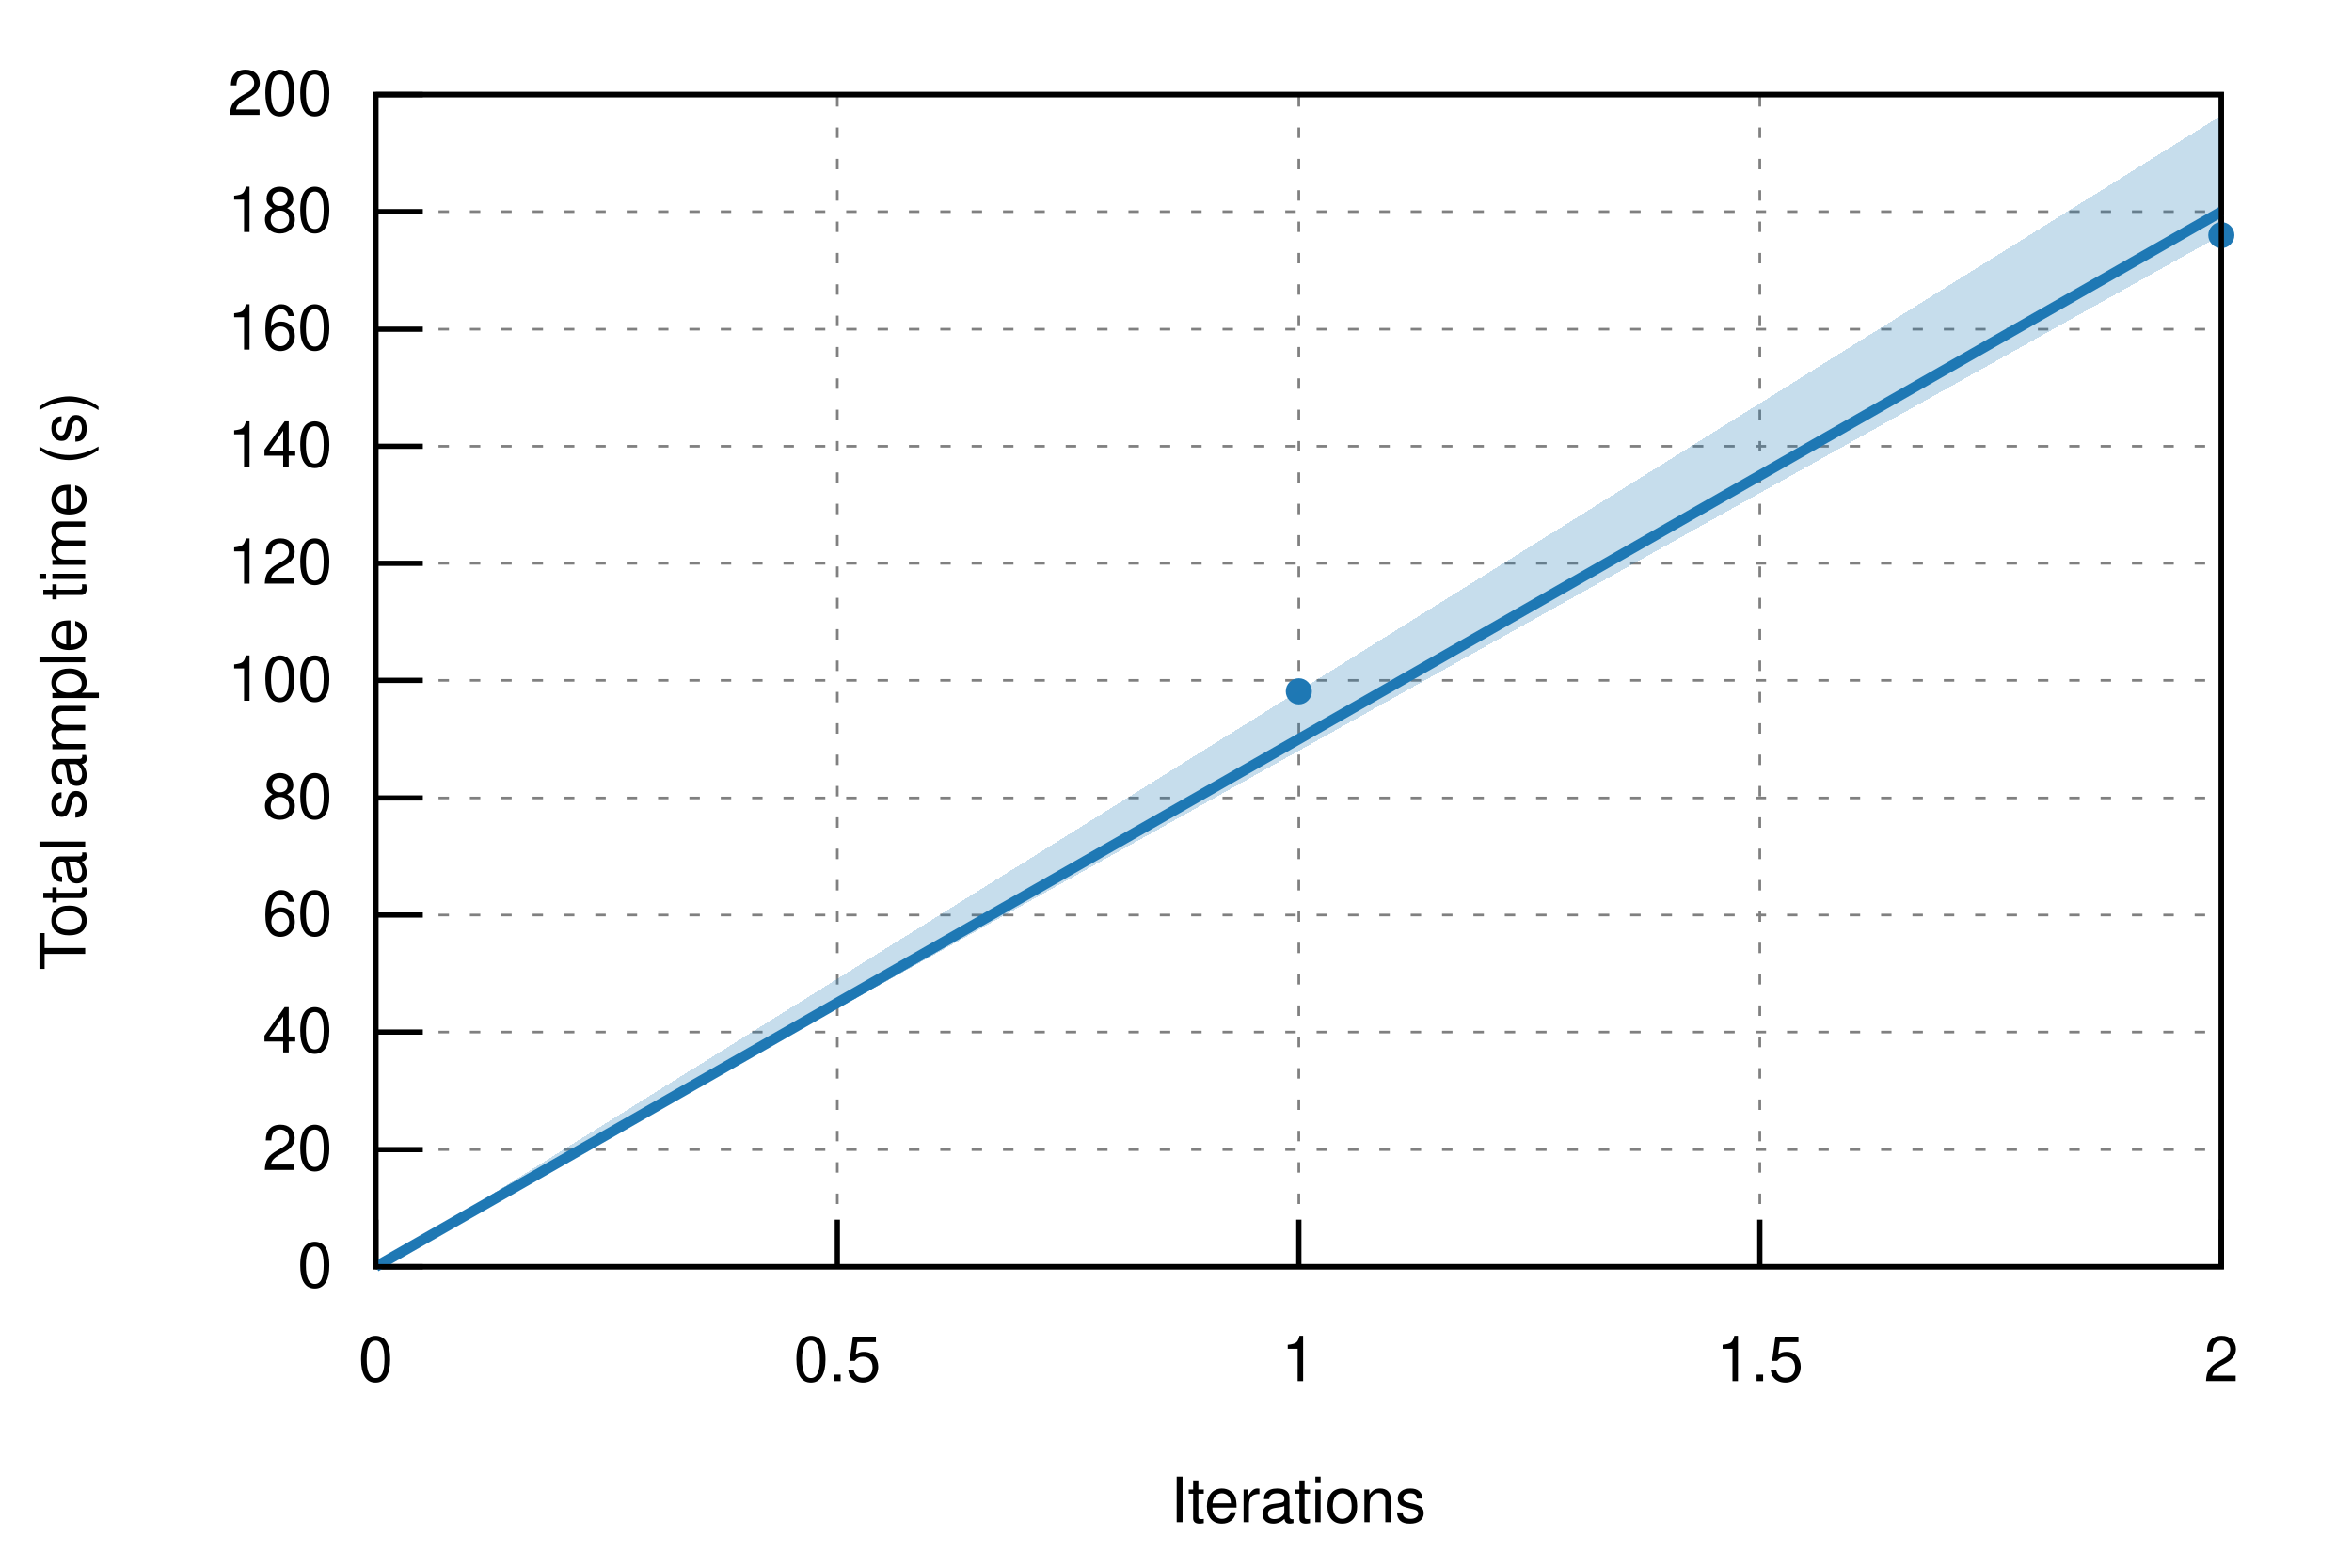
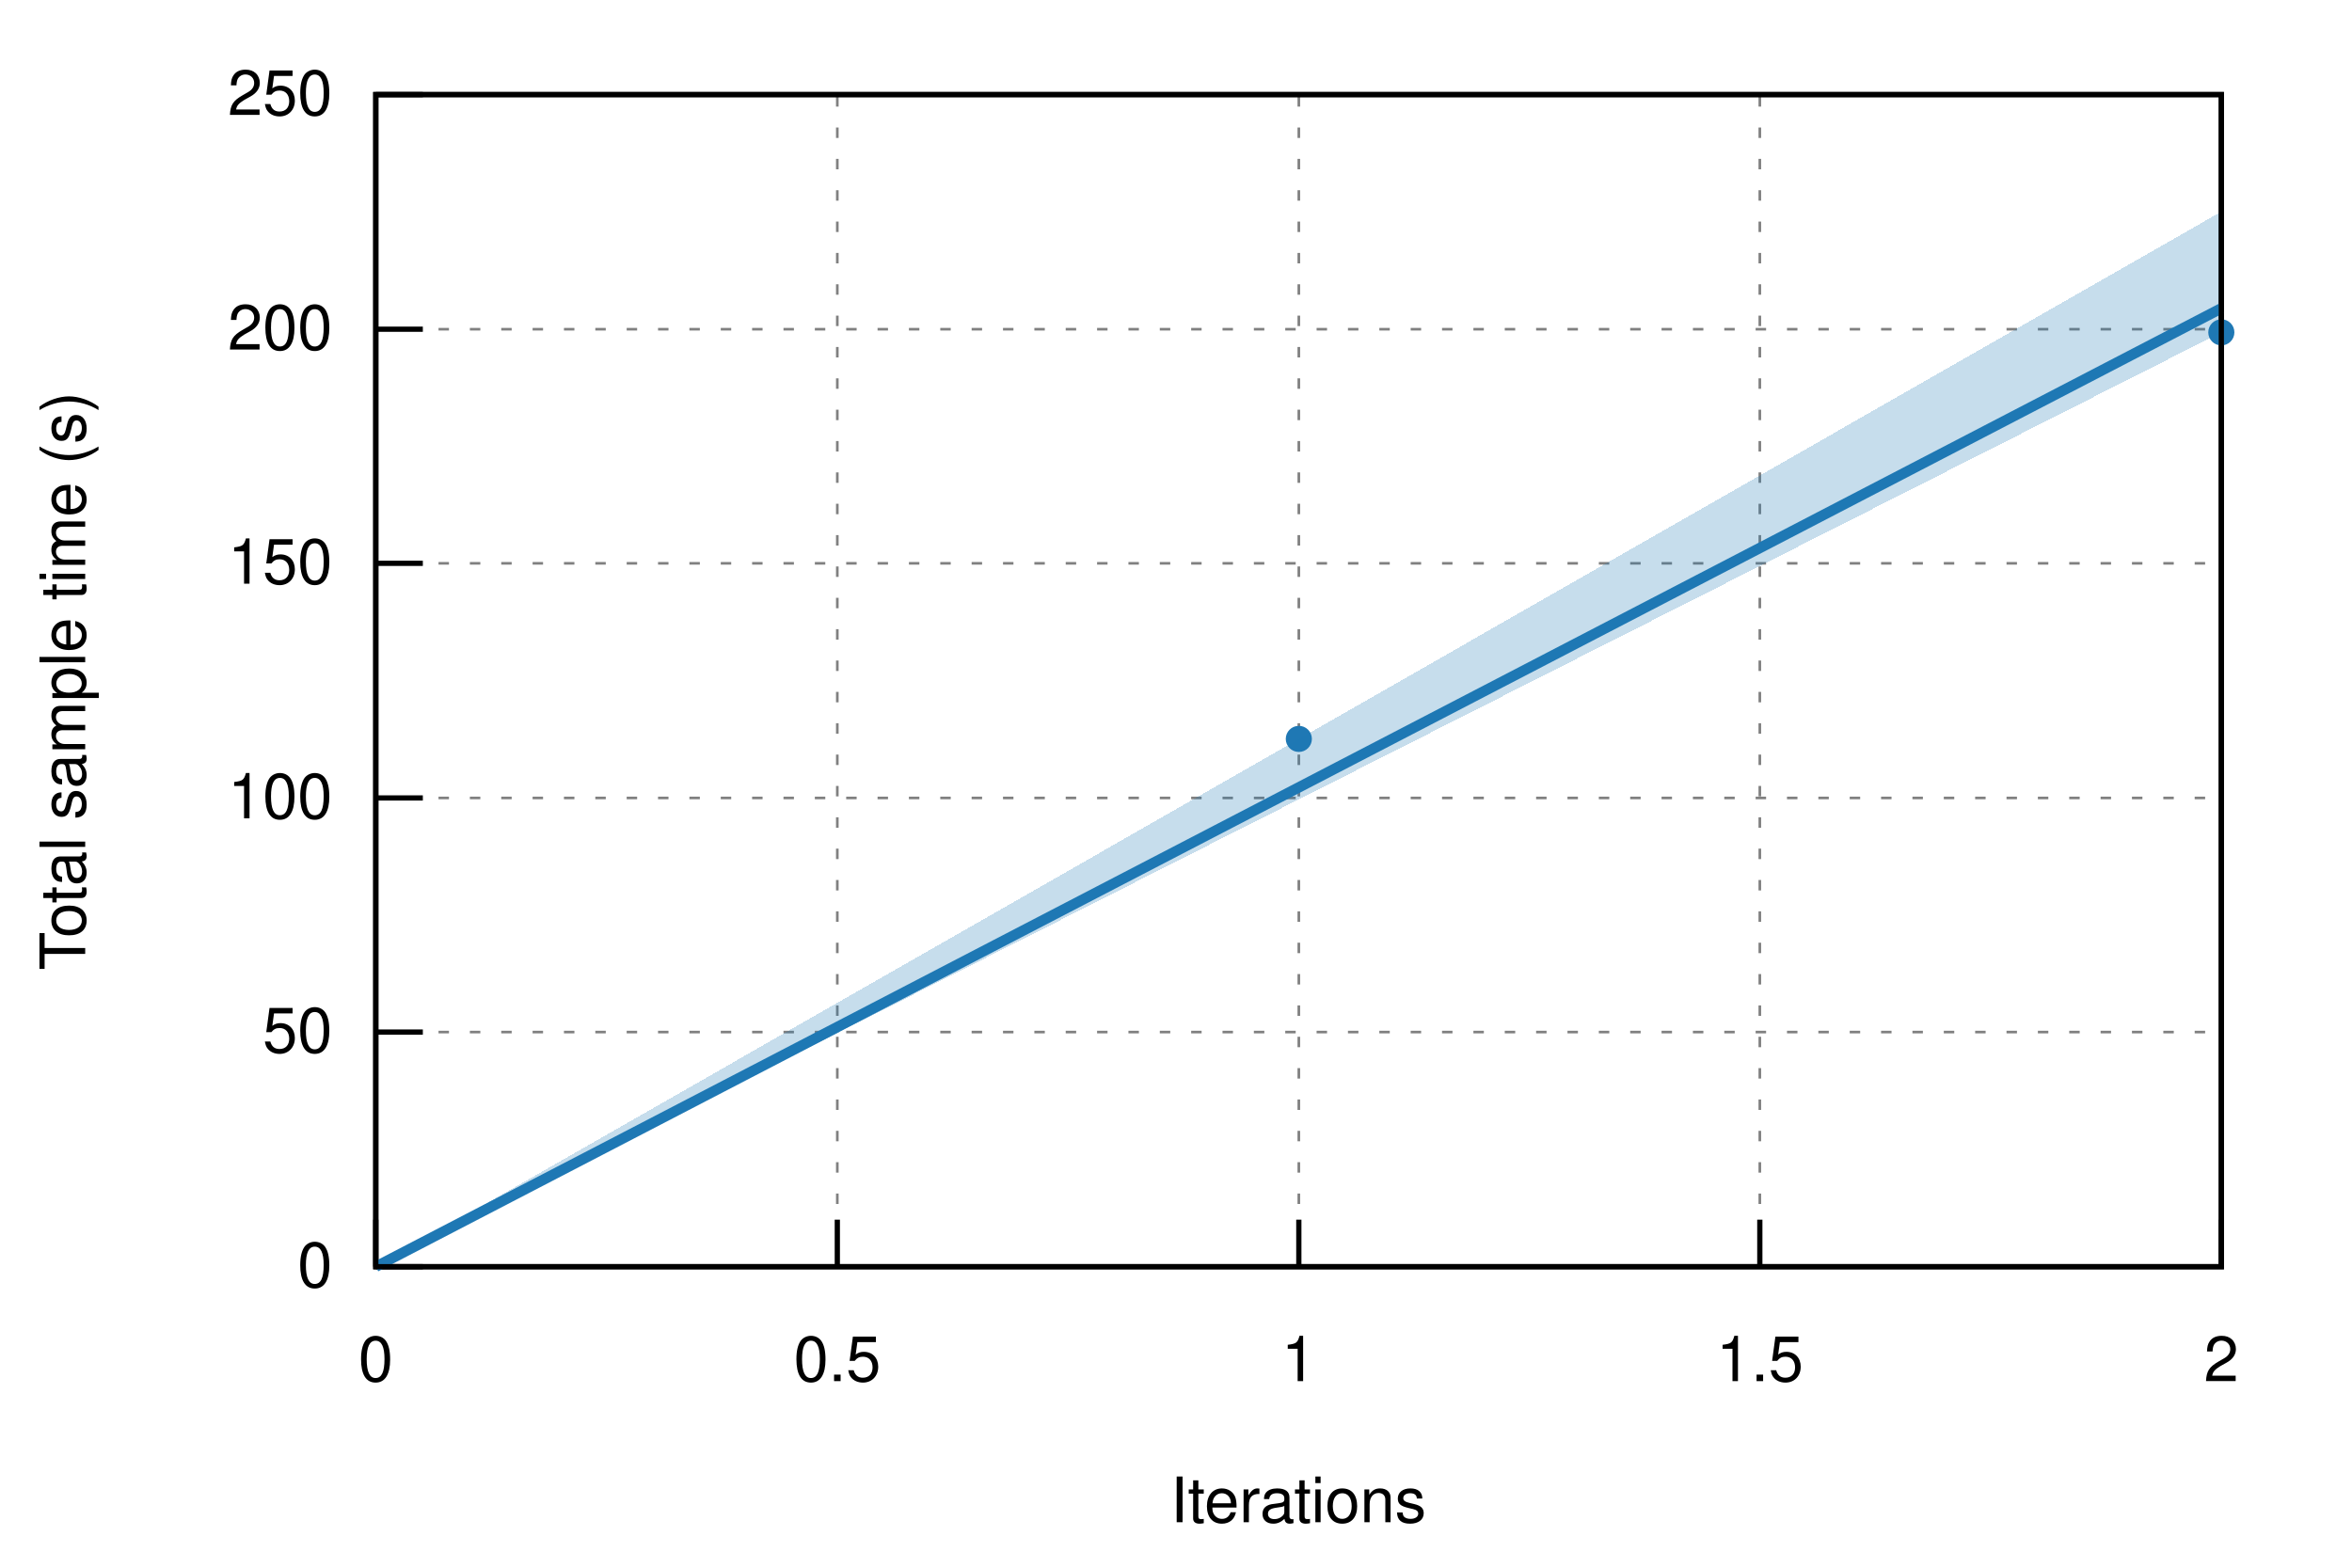
<svg xmlns="http://www.w3.org/2000/svg" xmlns:xlink="http://www.w3.org/1999/xlink" viewBox="0 0 450 300">
  <g id="gnuplot_canvas">
    <rect x="0" y="0" width="450" height="300" fill="none" />
    <defs>
      <circle id="gpDot" r="0.5" stroke-width="0.5" stroke="currentColor" />
      <path id="gpPt0" stroke-width="0.222" stroke="currentColor" d="M-1,0 h2 M0,-1 v2" />
      <path id="gpPt1" stroke-width="0.222" stroke="currentColor" d="M-1,-1 L1,1 M1,-1 L-1,1" />
      <path id="gpPt2" stroke-width="0.222" stroke="currentColor" d="M-1,0 L1,0 M0,-1 L0,1 M-1,-1 L1,1 M-1,1 L1,-1" />
      <rect id="gpPt3" stroke-width="0.222" stroke="currentColor" x="-1" y="-1" width="2" height="2" />
      <rect id="gpPt4" stroke-width="0.222" stroke="currentColor" fill="currentColor" x="-1" y="-1" width="2" height="2" />
      <circle id="gpPt5" stroke-width="0.222" stroke="currentColor" cx="0" cy="0" r="1" />
      <use xlink:href="#gpPt5" id="gpPt6" fill="currentColor" stroke="none" />
      <path id="gpPt7" stroke-width="0.222" stroke="currentColor" d="M0,-1.33 L-1.33,0.67 L1.33,0.67 z" />
      <use xlink:href="#gpPt7" id="gpPt8" fill="currentColor" stroke="none" />
      <use xlink:href="#gpPt7" id="gpPt9" stroke="currentColor" transform="rotate(180)" />
      <use xlink:href="#gpPt9" id="gpPt10" fill="currentColor" stroke="none" />
      <use xlink:href="#gpPt3" id="gpPt11" stroke="currentColor" transform="rotate(45)" />
      <use xlink:href="#gpPt11" id="gpPt12" fill="currentColor" stroke="none" />
      <path id="gpPt13" stroke-width="0.222" stroke="currentColor" d="M0,1.330 L1.265,0.411 L0.782,-1.067 L-0.782,-1.076 L-1.265,0.411 z" />
      <use xlink:href="#gpPt13" id="gpPt14" fill="currentColor" stroke="none" />
      <filter id="textbox" filterUnits="objectBoundingBox" x="0" y="0" height="1" width="1">
        <feFlood flood-color="white" flood-opacity="1" result="bgnd" />
        <feComposite in="SourceGraphic" in2="bgnd" operator="atop" />
      </filter>
      <filter id="greybox" filterUnits="objectBoundingBox" x="0" y="0" height="1" width="1">
        <feFlood flood-color="lightgrey" flood-opacity="1" result="grey" />
        <feComposite in="SourceGraphic" in2="grey" operator="atop" />
      </filter>
    </defs>
    <g fill="none" color="white" stroke="currentColor" stroke-width="1.00" stroke-linecap="butt" stroke-linejoin="miter">
</g>
    <g fill="none" color="black" stroke="currentColor" stroke-width="1.00" stroke-linecap="butt" stroke-linejoin="miter">
</g>
    <g fill="none" color="black" stroke="black" stroke-width="0.50" stroke-linecap="butt" stroke-linejoin="miter">
</g>
    <g fill="none" color="gray" stroke="currentColor" stroke-width="0.50" stroke-linecap="butt" stroke-linejoin="miter">
      <path stroke="gray" stroke-dasharray="2,4" class="gridline" d="M71.9,242.4 L425.0,242.4  " />
    </g>
    <g fill="none" color="gray" stroke="gray" stroke-width="1.00" stroke-linecap="butt" stroke-linejoin="miter">
</g>
    <g fill="none" color="black" stroke="currentColor" stroke-width="1.00" stroke-linecap="butt" stroke-linejoin="miter">
      <path stroke="black" d="M71.9,242.4 L80.9,242.4  " />
      <g transform="translate(63.6,246.3)" stroke="none" fill="black" font-family="Helvetica" font-size="12.00" text-anchor="end">
        <text>
          <tspan font-family="Helvetica"> 0</tspan>
        </text>
      </g>
    </g>
    <g fill="none" color="black" stroke="currentColor" stroke-width="1.00" stroke-linecap="butt" stroke-linejoin="miter">
</g>
    <g fill="none" color="black" stroke="black" stroke-width="0.50" stroke-linecap="butt" stroke-linejoin="miter">
</g>
    <g fill="none" color="gray" stroke="currentColor" stroke-width="0.50" stroke-linecap="butt" stroke-linejoin="miter">
-       <path stroke="gray" stroke-dasharray="2,4" class="gridline" d="M71.9,220.0 L425.0,220.0  " />
-     </g>
-     <g fill="none" color="gray" stroke="gray" stroke-width="1.00" stroke-linecap="butt" stroke-linejoin="miter">
- </g>
-     <g fill="none" color="black" stroke="currentColor" stroke-width="1.00" stroke-linecap="butt" stroke-linejoin="miter">
-       <path stroke="black" d="M71.9,220.0 L80.9,220.0  " />
-       <g transform="translate(63.6,223.9)" stroke="none" fill="black" font-family="Helvetica" font-size="12.00" text-anchor="end">
-         <text>
-           <tspan font-family="Helvetica"> 20</tspan>
-         </text>
-       </g>
-     </g>
-     <g fill="none" color="black" stroke="currentColor" stroke-width="1.00" stroke-linecap="butt" stroke-linejoin="miter">
- </g>
-     <g fill="none" color="black" stroke="black" stroke-width="0.50" stroke-linecap="butt" stroke-linejoin="miter">
- </g>
-     <g fill="none" color="gray" stroke="currentColor" stroke-width="0.50" stroke-linecap="butt" stroke-linejoin="miter">
      <path stroke="gray" stroke-dasharray="2,4" class="gridline" d="M71.9,197.5 L425.0,197.5  " />
    </g>
    <g fill="none" color="gray" stroke="gray" stroke-width="1.00" stroke-linecap="butt" stroke-linejoin="miter">
</g>
    <g fill="none" color="black" stroke="currentColor" stroke-width="1.00" stroke-linecap="butt" stroke-linejoin="miter">
      <path stroke="black" d="M71.9,197.5 L80.9,197.5  " />
      <g transform="translate(63.6,201.4)" stroke="none" fill="black" font-family="Helvetica" font-size="12.00" text-anchor="end">
        <text>
-           <tspan font-family="Helvetica"> 40</tspan>
-         </text>
-       </g>
-     </g>
-     <g fill="none" color="black" stroke="currentColor" stroke-width="1.00" stroke-linecap="butt" stroke-linejoin="miter">
- </g>
-     <g fill="none" color="black" stroke="black" stroke-width="0.50" stroke-linecap="butt" stroke-linejoin="miter">
- </g>
-     <g fill="none" color="gray" stroke="currentColor" stroke-width="0.50" stroke-linecap="butt" stroke-linejoin="miter">
-       <path stroke="gray" stroke-dasharray="2,4" class="gridline" d="M71.9,175.1 L425.0,175.1  " />
-     </g>
-     <g fill="none" color="gray" stroke="gray" stroke-width="1.00" stroke-linecap="butt" stroke-linejoin="miter">
- </g>
-     <g fill="none" color="black" stroke="currentColor" stroke-width="1.00" stroke-linecap="butt" stroke-linejoin="miter">
-       <path stroke="black" d="M71.9,175.1 L80.9,175.1  " />
-       <g transform="translate(63.6,179.0)" stroke="none" fill="black" font-family="Helvetica" font-size="12.00" text-anchor="end">
-         <text>
-           <tspan font-family="Helvetica"> 60</tspan>
+           <tspan font-family="Helvetica"> 50</tspan>
        </text>
      </g>
    </g>
    <g fill="none" color="black" stroke="currentColor" stroke-width="1.00" stroke-linecap="butt" stroke-linejoin="miter">
</g>
    <g fill="none" color="black" stroke="black" stroke-width="0.50" stroke-linecap="butt" stroke-linejoin="miter">
</g>
    <g fill="none" color="gray" stroke="currentColor" stroke-width="0.50" stroke-linecap="butt" stroke-linejoin="miter">
      <path stroke="gray" stroke-dasharray="2,4" class="gridline" d="M71.9,152.7 L425.0,152.7  " />
    </g>
    <g fill="none" color="gray" stroke="gray" stroke-width="1.00" stroke-linecap="butt" stroke-linejoin="miter">
</g>
    <g fill="none" color="black" stroke="currentColor" stroke-width="1.00" stroke-linecap="butt" stroke-linejoin="miter">
      <path stroke="black" d="M71.9,152.7 L80.9,152.7  " />
      <g transform="translate(63.6,156.6)" stroke="none" fill="black" font-family="Helvetica" font-size="12.00" text-anchor="end">
        <text>
-           <tspan font-family="Helvetica"> 80</tspan>
-         </text>
-       </g>
-     </g>
-     <g fill="none" color="black" stroke="currentColor" stroke-width="1.00" stroke-linecap="butt" stroke-linejoin="miter">
- </g>
-     <g fill="none" color="black" stroke="black" stroke-width="0.50" stroke-linecap="butt" stroke-linejoin="miter">
- </g>
-     <g fill="none" color="gray" stroke="currentColor" stroke-width="0.50" stroke-linecap="butt" stroke-linejoin="miter">
-       <path stroke="gray" stroke-dasharray="2,4" class="gridline" d="M71.9,130.2 L425.0,130.2  " />
-     </g>
-     <g fill="none" color="gray" stroke="gray" stroke-width="1.00" stroke-linecap="butt" stroke-linejoin="miter">
- </g>
-     <g fill="none" color="black" stroke="currentColor" stroke-width="1.00" stroke-linecap="butt" stroke-linejoin="miter">
-       <path stroke="black" d="M71.9,130.2 L80.9,130.2  " />
-       <g transform="translate(63.6,134.1)" stroke="none" fill="black" font-family="Helvetica" font-size="12.00" text-anchor="end">
-         <text>
          <tspan font-family="Helvetica"> 100</tspan>
        </text>
      </g>
    </g>
    <g fill="none" color="black" stroke="currentColor" stroke-width="1.00" stroke-linecap="butt" stroke-linejoin="miter">
</g>
    <g fill="none" color="black" stroke="black" stroke-width="0.50" stroke-linecap="butt" stroke-linejoin="miter">
</g>
    <g fill="none" color="gray" stroke="currentColor" stroke-width="0.50" stroke-linecap="butt" stroke-linejoin="miter">
      <path stroke="gray" stroke-dasharray="2,4" class="gridline" d="M71.9,107.8 L425.0,107.8  " />
    </g>
    <g fill="none" color="gray" stroke="gray" stroke-width="1.00" stroke-linecap="butt" stroke-linejoin="miter">
</g>
    <g fill="none" color="black" stroke="currentColor" stroke-width="1.00" stroke-linecap="butt" stroke-linejoin="miter">
      <path stroke="black" d="M71.9,107.8 L80.9,107.8  " />
      <g transform="translate(63.6,111.7)" stroke="none" fill="black" font-family="Helvetica" font-size="12.00" text-anchor="end">
        <text>
-           <tspan font-family="Helvetica"> 120</tspan>
-         </text>
-       </g>
-     </g>
-     <g fill="none" color="black" stroke="currentColor" stroke-width="1.00" stroke-linecap="butt" stroke-linejoin="miter">
- </g>
-     <g fill="none" color="black" stroke="black" stroke-width="0.50" stroke-linecap="butt" stroke-linejoin="miter">
- </g>
-     <g fill="none" color="gray" stroke="currentColor" stroke-width="0.50" stroke-linecap="butt" stroke-linejoin="miter">
-       <path stroke="gray" stroke-dasharray="2,4" class="gridline" d="M71.9,85.4 L425.0,85.4  " />
-     </g>
-     <g fill="none" color="gray" stroke="gray" stroke-width="1.00" stroke-linecap="butt" stroke-linejoin="miter">
- </g>
-     <g fill="none" color="black" stroke="currentColor" stroke-width="1.00" stroke-linecap="butt" stroke-linejoin="miter">
-       <path stroke="black" d="M71.9,85.4 L80.9,85.4  " />
-       <g transform="translate(63.6,89.3)" stroke="none" fill="black" font-family="Helvetica" font-size="12.00" text-anchor="end">
-         <text>
-           <tspan font-family="Helvetica"> 140</tspan>
+           <tspan font-family="Helvetica"> 150</tspan>
        </text>
      </g>
    </g>
    <g fill="none" color="black" stroke="currentColor" stroke-width="1.00" stroke-linecap="butt" stroke-linejoin="miter">
</g>
    <g fill="none" color="black" stroke="black" stroke-width="0.50" stroke-linecap="butt" stroke-linejoin="miter">
</g>
    <g fill="none" color="gray" stroke="currentColor" stroke-width="0.50" stroke-linecap="butt" stroke-linejoin="miter">
      <path stroke="gray" stroke-dasharray="2,4" class="gridline" d="M71.9,63.0 L425.0,63.0  " />
    </g>
    <g fill="none" color="gray" stroke="gray" stroke-width="1.00" stroke-linecap="butt" stroke-linejoin="miter">
</g>
    <g fill="none" color="black" stroke="currentColor" stroke-width="1.00" stroke-linecap="butt" stroke-linejoin="miter">
      <path stroke="black" d="M71.9,63.0 L80.9,63.0  " />
      <g transform="translate(63.6,66.9)" stroke="none" fill="black" font-family="Helvetica" font-size="12.00" text-anchor="end">
        <text>
-           <tspan font-family="Helvetica"> 160</tspan>
-         </text>
-       </g>
-     </g>
-     <g fill="none" color="black" stroke="currentColor" stroke-width="1.00" stroke-linecap="butt" stroke-linejoin="miter">
- </g>
-     <g fill="none" color="black" stroke="black" stroke-width="0.50" stroke-linecap="butt" stroke-linejoin="miter">
- </g>
-     <g fill="none" color="gray" stroke="currentColor" stroke-width="0.50" stroke-linecap="butt" stroke-linejoin="miter">
-       <path stroke="gray" stroke-dasharray="2,4" class="gridline" d="M71.9,40.5 L425.0,40.5  " />
-     </g>
-     <g fill="none" color="gray" stroke="gray" stroke-width="1.00" stroke-linecap="butt" stroke-linejoin="miter">
- </g>
-     <g fill="none" color="black" stroke="currentColor" stroke-width="1.00" stroke-linecap="butt" stroke-linejoin="miter">
-       <path stroke="black" d="M71.9,40.5 L80.9,40.5  " />
-       <g transform="translate(63.6,44.4)" stroke="none" fill="black" font-family="Helvetica" font-size="12.00" text-anchor="end">
-         <text>
-           <tspan font-family="Helvetica"> 180</tspan>
+           <tspan font-family="Helvetica"> 200</tspan>
        </text>
      </g>
    </g>
    <g fill="none" color="black" stroke="currentColor" stroke-width="1.00" stroke-linecap="butt" stroke-linejoin="miter">
</g>
    <g fill="none" color="black" stroke="black" stroke-width="0.50" stroke-linecap="butt" stroke-linejoin="miter">
</g>
    <g fill="none" color="gray" stroke="currentColor" stroke-width="0.50" stroke-linecap="butt" stroke-linejoin="miter">
      <path stroke="gray" stroke-dasharray="2,4" class="gridline" d="M71.9,18.1 L425.0,18.1  " />
    </g>
    <g fill="none" color="gray" stroke="gray" stroke-width="1.00" stroke-linecap="butt" stroke-linejoin="miter">
</g>
    <g fill="none" color="black" stroke="currentColor" stroke-width="1.00" stroke-linecap="butt" stroke-linejoin="miter">
      <path stroke="black" d="M71.9,18.1 L80.9,18.1  " />
      <g transform="translate(63.6,22.0)" stroke="none" fill="black" font-family="Helvetica" font-size="12.00" text-anchor="end">
        <text>
-           <tspan font-family="Helvetica"> 200</tspan>
+           <tspan font-family="Helvetica"> 250</tspan>
        </text>
      </g>
    </g>
    <g fill="none" color="black" stroke="currentColor" stroke-width="1.00" stroke-linecap="butt" stroke-linejoin="miter">
</g>
    <g fill="none" color="black" stroke="black" stroke-width="0.50" stroke-linecap="butt" stroke-linejoin="miter">
</g>
    <g fill="none" color="gray" stroke="currentColor" stroke-width="0.50" stroke-linecap="butt" stroke-linejoin="miter">
      <path stroke="gray" stroke-dasharray="2,4" class="gridline" d="M71.9,242.4 L71.9,18.1  " />
    </g>
    <g fill="none" color="gray" stroke="gray" stroke-width="1.00" stroke-linecap="butt" stroke-linejoin="miter">
</g>
    <g fill="none" color="black" stroke="currentColor" stroke-width="1.00" stroke-linecap="butt" stroke-linejoin="miter">
      <path stroke="black" d="M71.9,242.4 L71.9,233.4  " />
      <g transform="translate(71.9,264.3)" stroke="none" fill="black" font-family="Helvetica" font-size="12.00" text-anchor="middle">
        <text>
          <tspan font-family="Helvetica"> 0</tspan>
        </text>
      </g>
    </g>
    <g fill="none" color="black" stroke="currentColor" stroke-width="1.00" stroke-linecap="butt" stroke-linejoin="miter">
</g>
    <g fill="none" color="black" stroke="black" stroke-width="0.50" stroke-linecap="butt" stroke-linejoin="miter">
</g>
    <g fill="none" color="gray" stroke="currentColor" stroke-width="0.50" stroke-linecap="butt" stroke-linejoin="miter">
      <path stroke="gray" stroke-dasharray="2,4" class="gridline" d="M160.2,242.4 L160.2,18.1  " />
    </g>
    <g fill="none" color="gray" stroke="gray" stroke-width="1.00" stroke-linecap="butt" stroke-linejoin="miter">
</g>
    <g fill="none" color="black" stroke="currentColor" stroke-width="1.00" stroke-linecap="butt" stroke-linejoin="miter">
      <path stroke="black" d="M160.2,242.4 L160.2,233.4  " />
      <g transform="translate(160.2,264.3)" stroke="none" fill="black" font-family="Helvetica" font-size="12.00" text-anchor="middle">
        <text>
          <tspan font-family="Helvetica"> 0.5</tspan>
        </text>
      </g>
    </g>
    <g fill="none" color="black" stroke="currentColor" stroke-width="1.00" stroke-linecap="butt" stroke-linejoin="miter">
</g>
    <g fill="none" color="black" stroke="black" stroke-width="0.50" stroke-linecap="butt" stroke-linejoin="miter">
</g>
    <g fill="none" color="gray" stroke="currentColor" stroke-width="0.50" stroke-linecap="butt" stroke-linejoin="miter">
      <path stroke="gray" stroke-dasharray="2,4" class="gridline" d="M248.5,242.4 L248.5,18.1  " />
    </g>
    <g fill="none" color="gray" stroke="gray" stroke-width="1.00" stroke-linecap="butt" stroke-linejoin="miter">
</g>
    <g fill="none" color="black" stroke="currentColor" stroke-width="1.00" stroke-linecap="butt" stroke-linejoin="miter">
      <path stroke="black" d="M248.5,242.4 L248.5,233.4  " />
      <g transform="translate(248.5,264.3)" stroke="none" fill="black" font-family="Helvetica" font-size="12.00" text-anchor="middle">
        <text>
          <tspan font-family="Helvetica"> 1</tspan>
        </text>
      </g>
    </g>
    <g fill="none" color="black" stroke="currentColor" stroke-width="1.00" stroke-linecap="butt" stroke-linejoin="miter">
</g>
    <g fill="none" color="black" stroke="black" stroke-width="0.50" stroke-linecap="butt" stroke-linejoin="miter">
</g>
    <g fill="none" color="gray" stroke="currentColor" stroke-width="0.50" stroke-linecap="butt" stroke-linejoin="miter">
      <path stroke="gray" stroke-dasharray="2,4" class="gridline" d="M336.7,242.4 L336.7,18.1  " />
    </g>
    <g fill="none" color="gray" stroke="gray" stroke-width="1.00" stroke-linecap="butt" stroke-linejoin="miter">
</g>
    <g fill="none" color="black" stroke="currentColor" stroke-width="1.00" stroke-linecap="butt" stroke-linejoin="miter">
      <path stroke="black" d="M336.7,242.4 L336.7,233.4  " />
      <g transform="translate(336.7,264.3)" stroke="none" fill="black" font-family="Helvetica" font-size="12.00" text-anchor="middle">
        <text>
          <tspan font-family="Helvetica"> 1.5</tspan>
        </text>
      </g>
    </g>
    <g fill="none" color="black" stroke="currentColor" stroke-width="1.00" stroke-linecap="butt" stroke-linejoin="miter">
</g>
    <g fill="none" color="black" stroke="black" stroke-width="0.50" stroke-linecap="butt" stroke-linejoin="miter">
</g>
    <g fill="none" color="gray" stroke="currentColor" stroke-width="0.50" stroke-linecap="butt" stroke-linejoin="miter">
      <path stroke="gray" stroke-dasharray="2,4" class="gridline" d="M425.0,242.4 L425.0,18.1  " />
    </g>
    <g fill="none" color="gray" stroke="gray" stroke-width="1.00" stroke-linecap="butt" stroke-linejoin="miter">
</g>
    <g fill="none" color="black" stroke="currentColor" stroke-width="1.00" stroke-linecap="butt" stroke-linejoin="miter">
      <path stroke="black" d="M425.0,242.4 L425.0,233.4  " />
      <g transform="translate(425.0,264.3)" stroke="none" fill="black" font-family="Helvetica" font-size="12.00" text-anchor="middle">
        <text>
          <tspan font-family="Helvetica"> 2</tspan>
        </text>
      </g>
    </g>
    <g fill="none" color="black" stroke="currentColor" stroke-width="1.00" stroke-linecap="butt" stroke-linejoin="miter">
</g>
    <g fill="none" color="black" stroke="currentColor" stroke-width="1.00" stroke-linecap="butt" stroke-linejoin="miter">
      <path stroke="black" d="M71.9,18.1 L71.9,242.4 L425.0,242.4 L425.0,18.1 L71.9,18.1 Z  " />
    </g>
    <g fill="none" color="black" stroke="currentColor" stroke-width="1.00" stroke-linecap="butt" stroke-linejoin="miter">
      <g transform="translate(16.3,130.3) rotate(270)" stroke="none" fill="black" font-family="Helvetica" font-size="12.00" text-anchor="middle">
        <text>
          <tspan font-family="Helvetica">Total sample time (s)</tspan>
        </text>
      </g>
    </g>
    <g fill="none" color="black" stroke="currentColor" stroke-width="1.00" stroke-linecap="butt" stroke-linejoin="miter">
      <g transform="translate(248.4,291.3)" stroke="none" fill="black" font-family="Helvetica" font-size="12.00" text-anchor="middle">
        <text>
          <tspan font-family="Helvetica">Iterations</tspan>
        </text>
      </g>
    </g>
    <g fill="none" color="black" stroke="currentColor" stroke-width="1.00" stroke-linecap="butt" stroke-linejoin="miter">
</g>
    <g id="gnuplot_plot_1">
      <g fill="none" color="black" stroke="currentColor" stroke-width="1.00" stroke-linecap="butt" stroke-linejoin="miter">
-         <use xlink:href="#gpPt6" transform="translate(248.5,132.3) scale(2.25)" color="rgb( 31, 120, 180)" />
-         <use xlink:href="#gpPt6" transform="translate(425.0,45.0) scale(2.25)" color="rgb( 31, 120, 180)" />
+         <use xlink:href="#gpPt6" transform="translate(248.5,141.4) scale(2.25)" color="rgb( 31, 120, 180)" />
+         <use xlink:href="#gpPt6" transform="translate(425.0,63.6) scale(2.25)" color="rgb( 31, 120, 180)" />
      </g>
    </g>
    <g id="gnuplot_plot_2">
      <g fill="none" color="white" stroke="rgb( 31, 120, 180)" stroke-width="2.00" stroke-linecap="butt" stroke-linejoin="miter">
</g>
      <g fill="none" color="black" stroke="currentColor" stroke-width="2.00" stroke-linecap="butt" stroke-linejoin="miter">
-         <path stroke="rgb( 31, 120, 180)" d="M71.9,242.4 L425.0,40.5  " />
+         <path stroke="rgb( 31, 120, 180)" d="M71.9,242.4 L425.0,59.0  " />
      </g>
    </g>
    <g id="gnuplot_plot_3">
      <g fill="none" color="white" stroke="rgb( 31, 120, 180)" stroke-width="1.00" stroke-linecap="butt" stroke-linejoin="miter">
</g>
      <g fill="none" color="black" stroke="currentColor" stroke-width="1.00" stroke-linecap="butt" stroke-linejoin="miter">
        <g stroke="none" shape-rendering="crispEdges">
          <polygon fill="rgb( 31, 120, 180)" fill-opacity="0.25" points="71.9,242.4 71.9,242.4 71.9,242.4 " />
-           <polygon fill="rgb( 31, 120, 180)" fill-opacity="0.25" points="71.9,242.4 425.0,45.0 425.0,22.1 " />
+           <polygon fill="rgb( 31, 120, 180)" fill-opacity="0.25" points="71.9,242.4 425.0,63.6 425.0,40.5 " />
        </g>
      </g>
    </g>
    <g fill="none" color="white" stroke="rgb( 31, 120, 180)" stroke-width="2.00" stroke-linecap="butt" stroke-linejoin="miter">
</g>
    <g fill="none" color="black" stroke="currentColor" stroke-width="2.00" stroke-linecap="butt" stroke-linejoin="miter">
</g>
    <g fill="none" color="black" stroke="black" stroke-width="1.00" stroke-linecap="butt" stroke-linejoin="miter">
</g>
    <g fill="none" color="black" stroke="currentColor" stroke-width="1.00" stroke-linecap="butt" stroke-linejoin="miter">
      <path stroke="black" d="M71.9,18.1 L71.9,242.4 L425.0,242.4 L425.0,18.1 L71.9,18.1 Z  " />
    </g>
    <g fill="none" color="black" stroke="currentColor" stroke-width="1.00" stroke-linecap="butt" stroke-linejoin="miter">
</g>
  </g>
</svg>
